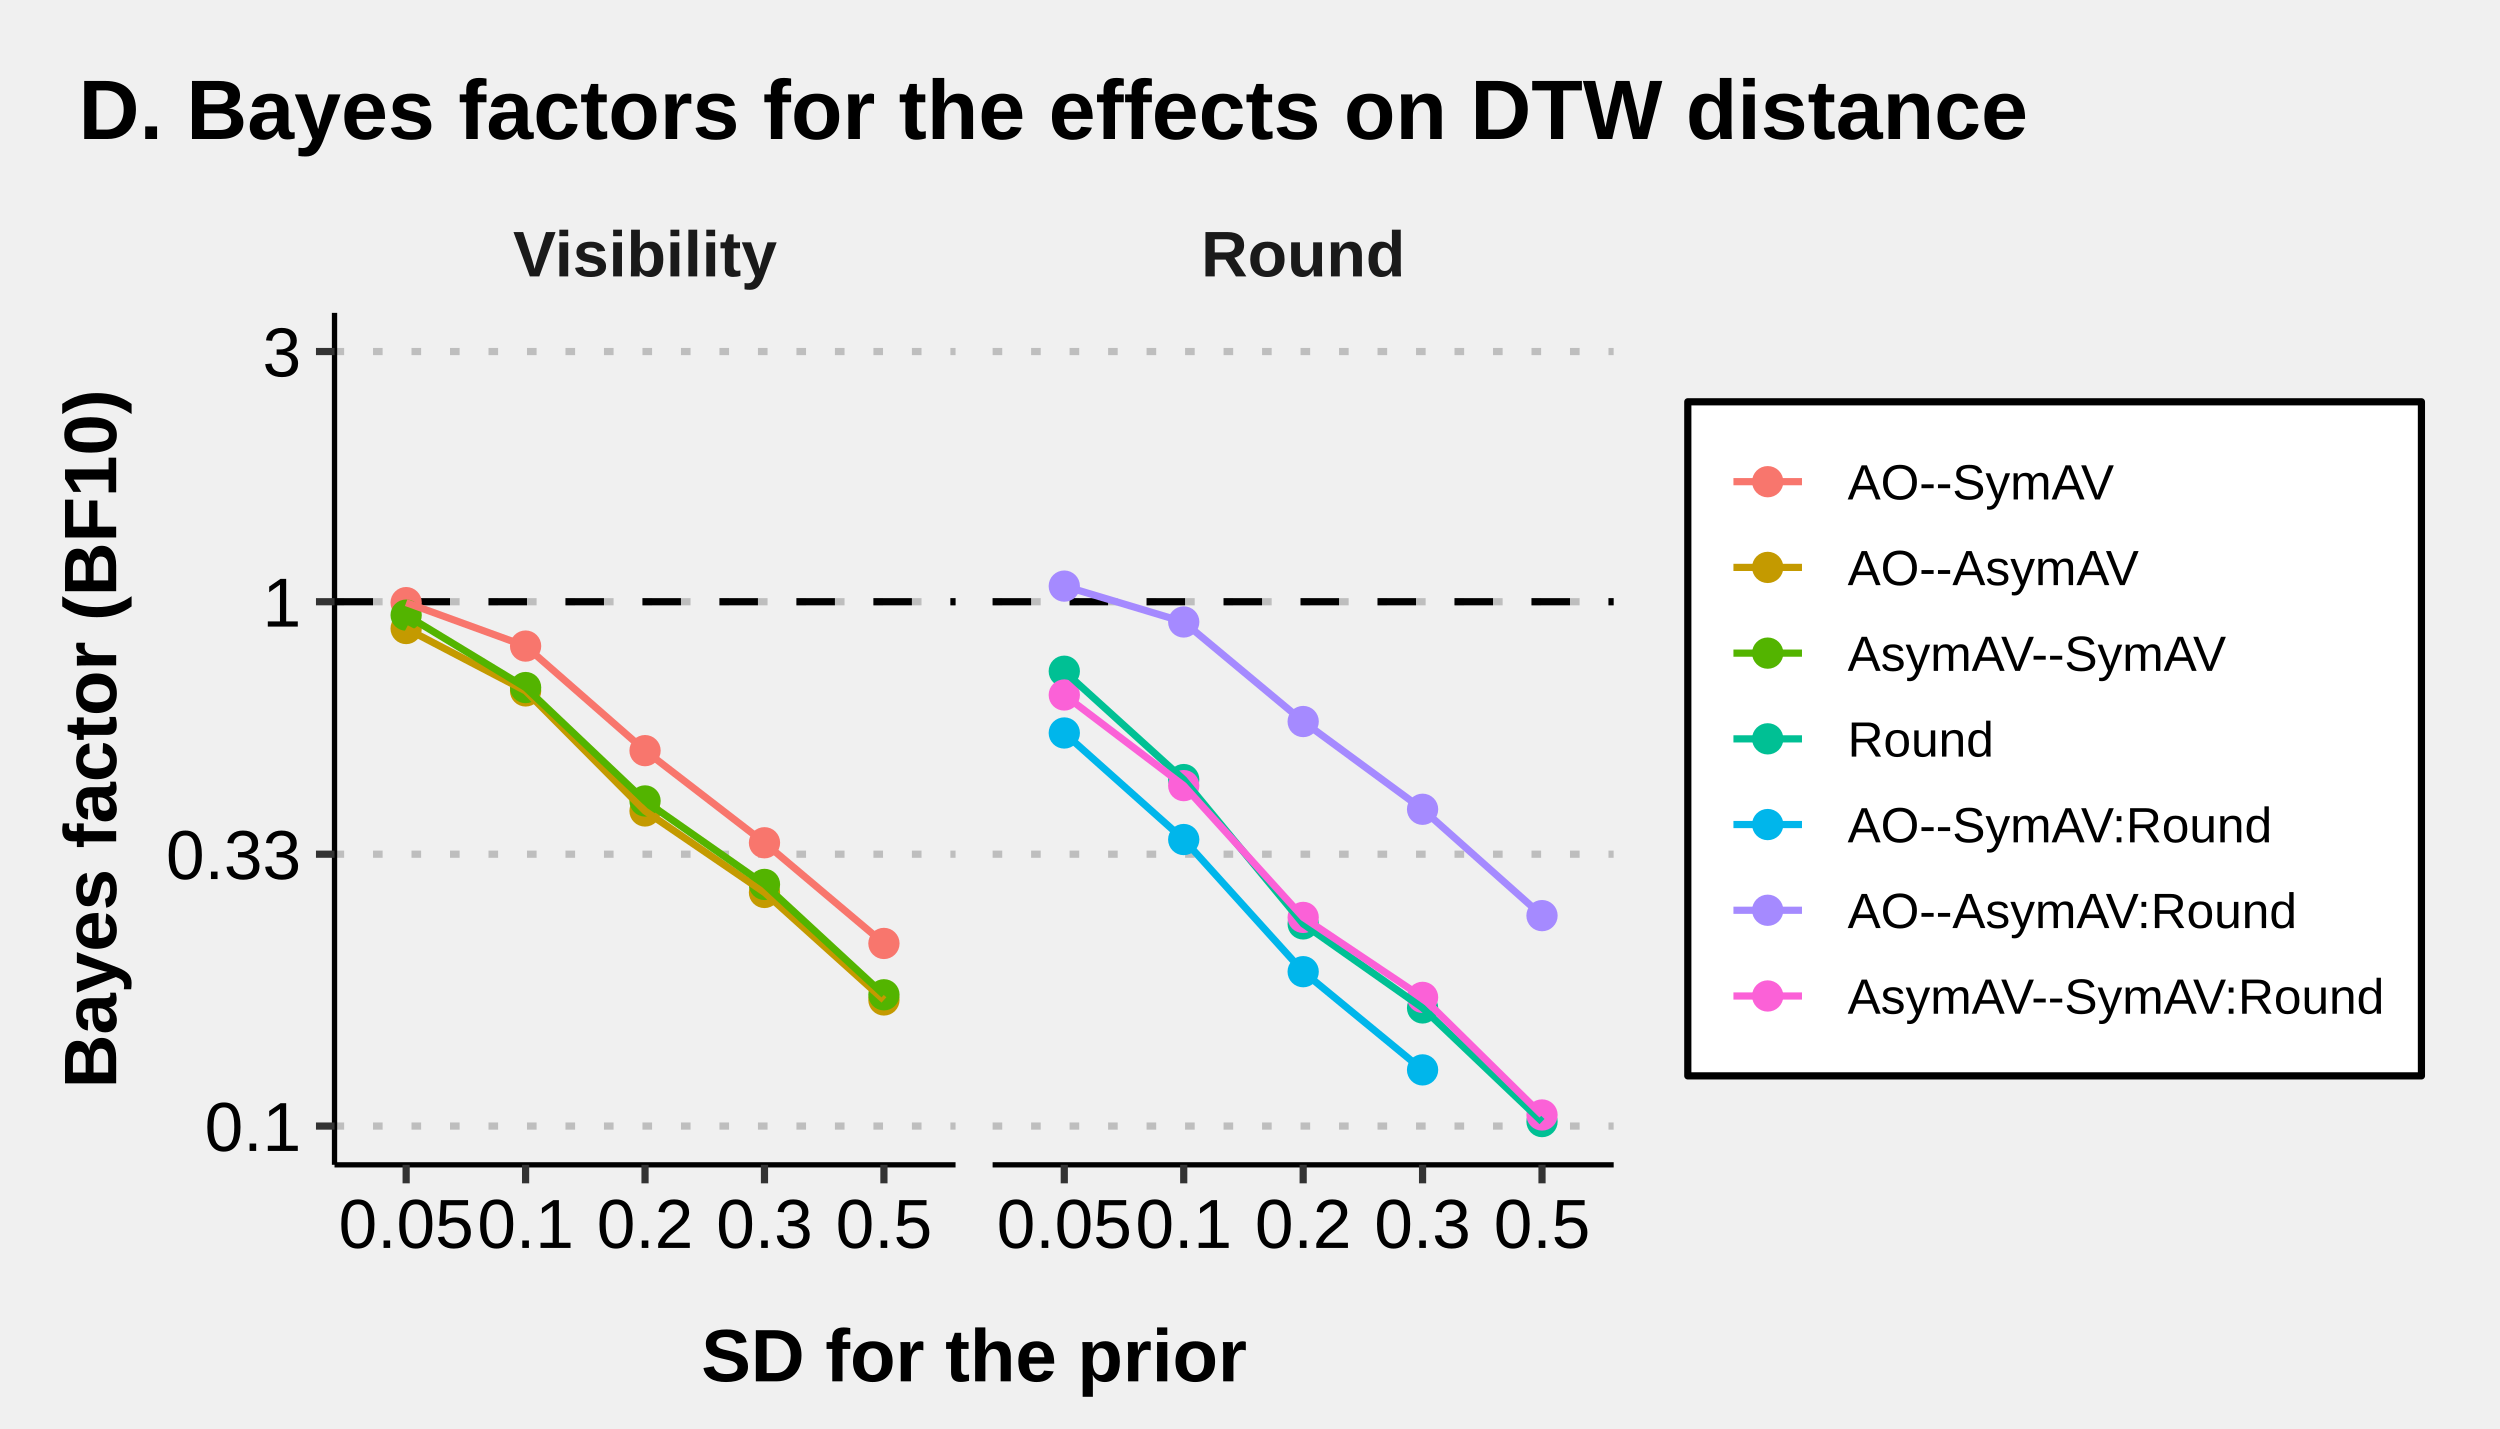
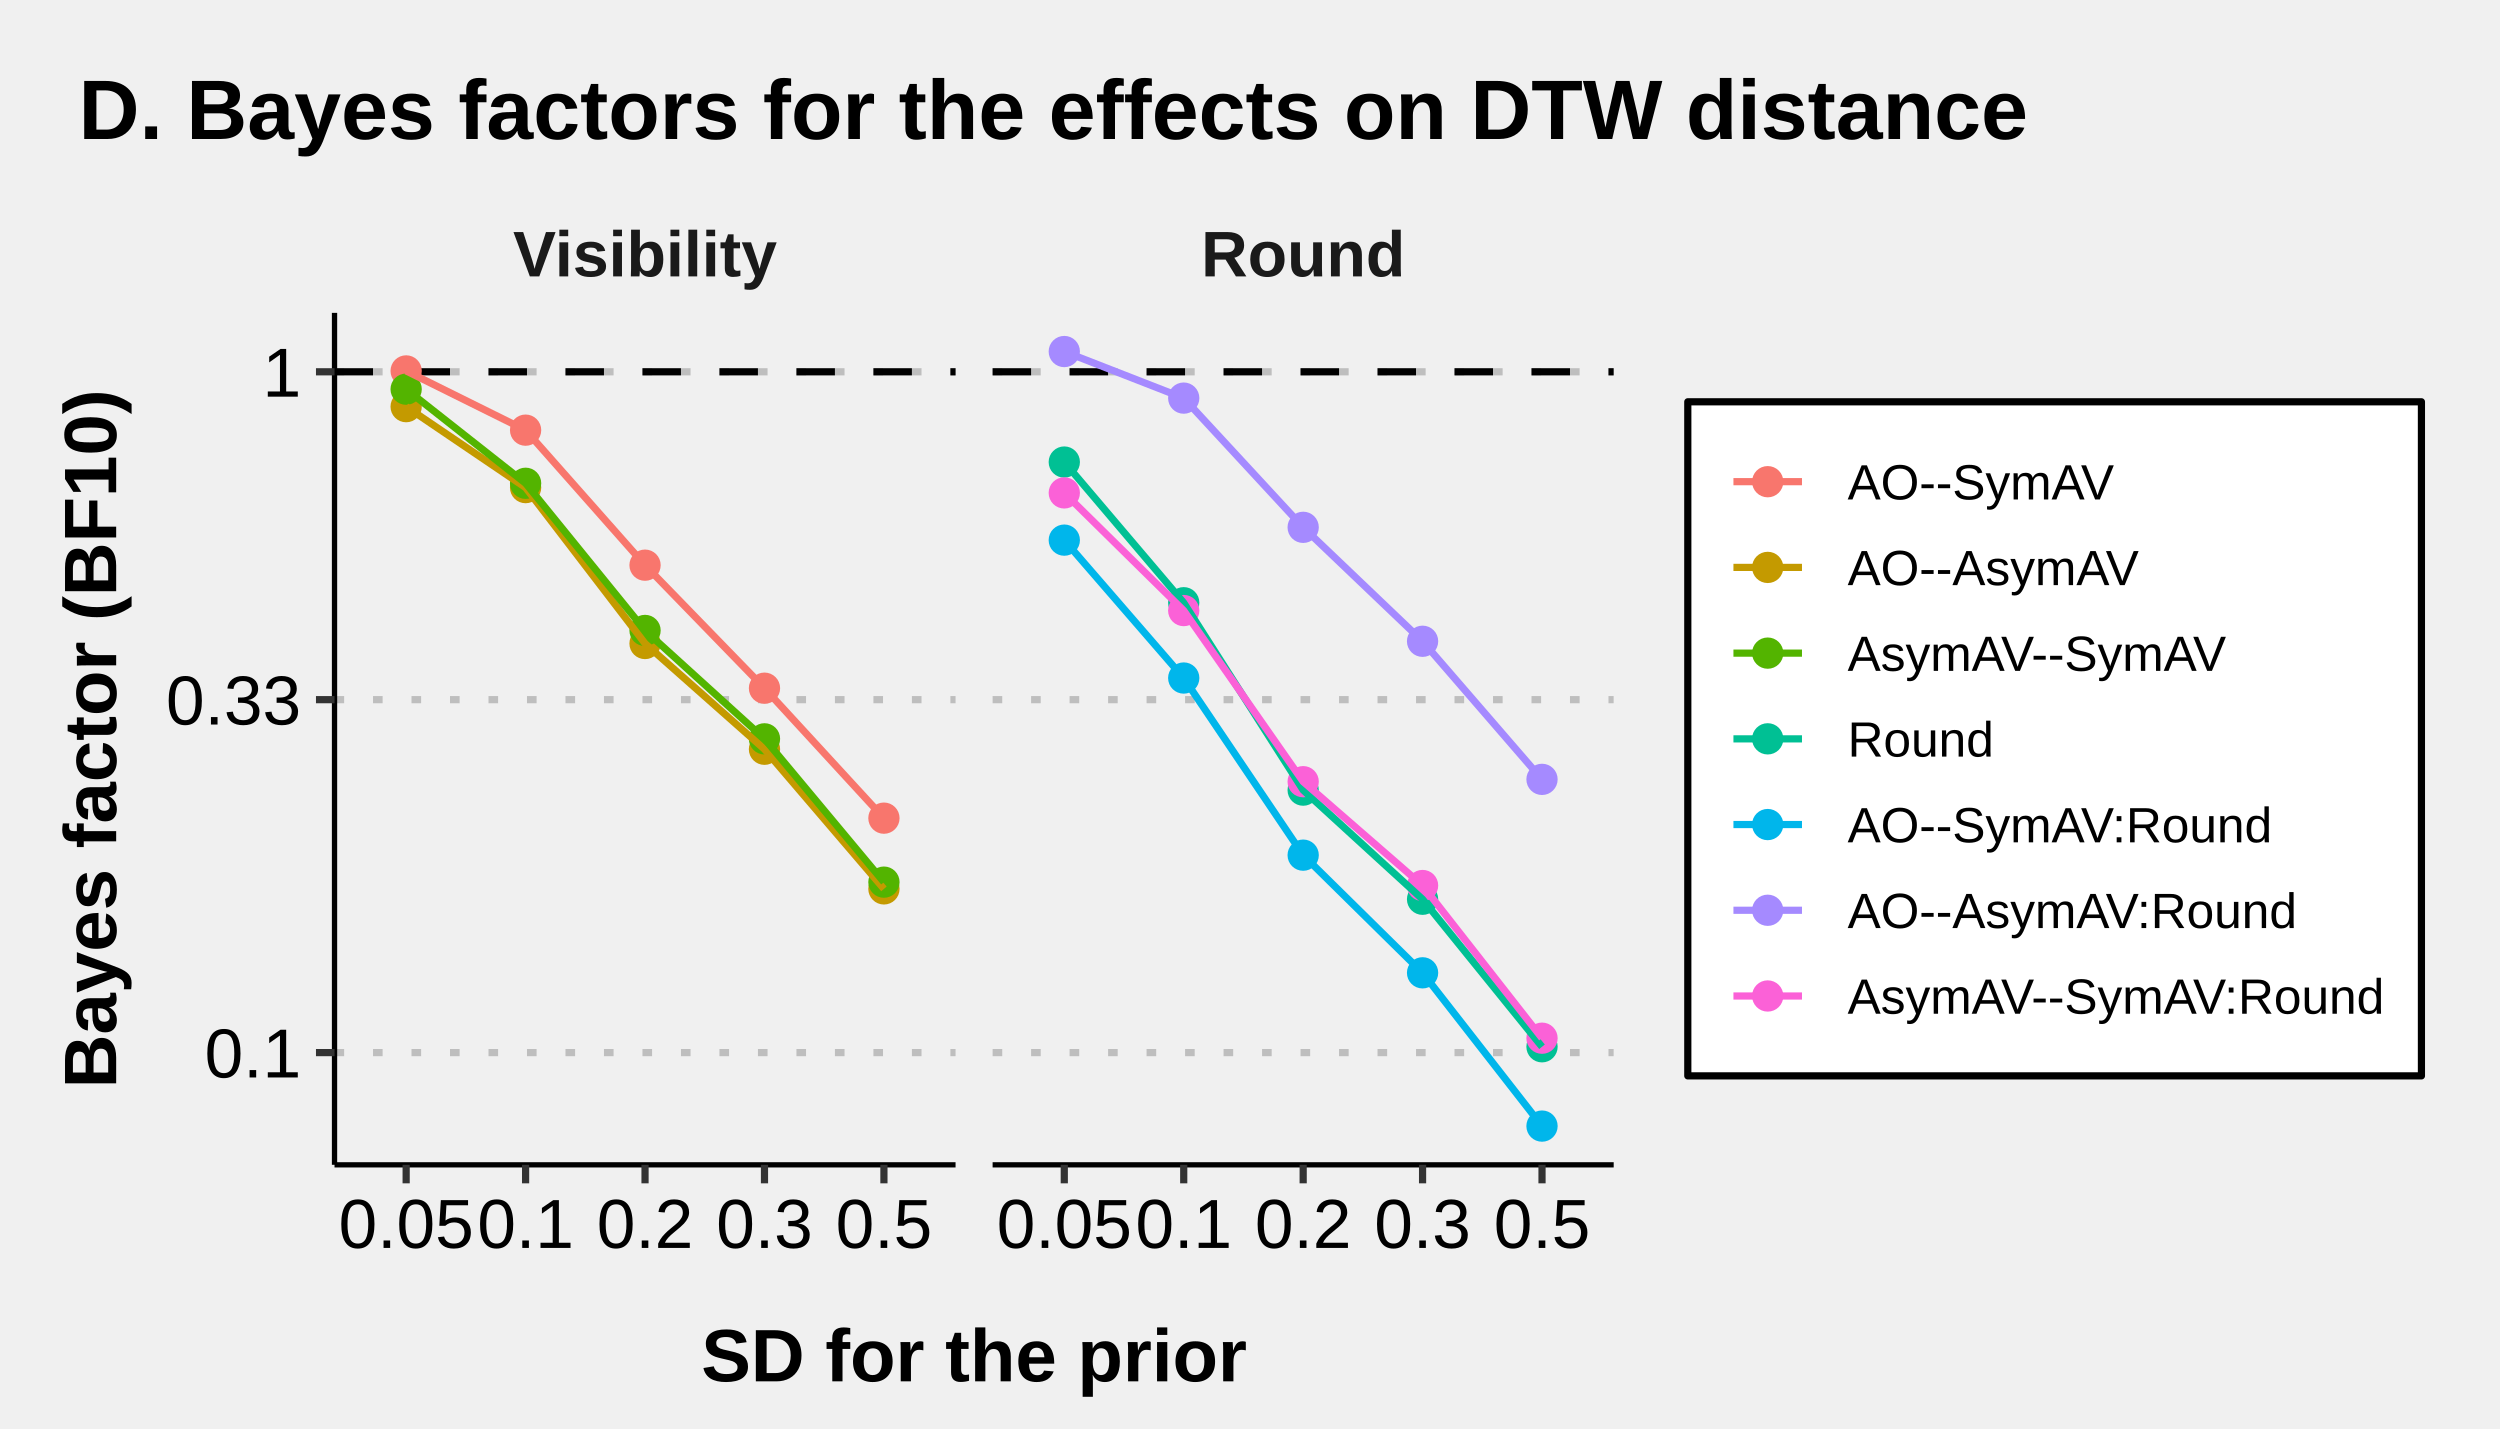
<svg xmlns="http://www.w3.org/2000/svg" width="504.00pt" height="288.00pt" viewBox="0 0 504.00 288.00">
  <g class="svglite">
    <defs>
      <style type="text/css">
    .svglite line, .svglite polyline, .svglite polygon, .svglite path, .svglite rect, .svglite circle {
      fill: none;
      stroke: #000000;
      stroke-linecap: round;
      stroke-linejoin: round;
      stroke-miterlimit: 10.00;
    }
    .svglite text {
      white-space: pre;
    }
    .svglite g.glyphgroup path {
      fill: inherit;
      stroke: none;
    }
  </style>
    </defs>
    <rect width="100%" height="100%" style="stroke: none; fill: none;" />
    <defs>
      <clipPath id="cpMC4wMHw1MDQuMDB8MC4wMHwyODguMDA=">
        <rect x="0.00" y="0.00" width="504.00" height="288.00" />
      </clipPath>
    </defs>
    <g clip-path="url(#cpMC4wMHw1MDQuMDB8MC4wMHwyODguMDA=)">
</g>
    <defs>
      <clipPath id="cpNjcuNDR8MTkyLjY0fDYzLjA3fDIzNC44Mw==">
        <rect x="67.44" y="63.07" width="125.20" height="171.76" />
      </clipPath>
    </defs>
    <g clip-path="url(#cpNjcuNDR8MTkyLjY0fDYzLjA3fDIzNC44Mw==)">
-       <polyline points="67.44,227.02 192.64,227.02 " style="stroke-width: 1.45; stroke: #BEBEBE; stroke-dasharray: 1.94,5.82; stroke-linecap: butt;" />
-       <polyline points="67.44,172.21 192.64,172.21 " style="stroke-width: 1.45; stroke: #BEBEBE; stroke-dasharray: 1.94,5.82; stroke-linecap: butt;" />
-       <polyline points="67.44,121.31 192.64,121.31 " style="stroke-width: 1.45; stroke: #BEBEBE; stroke-dasharray: 1.94,5.82; stroke-linecap: butt;" />
-       <polyline points="67.44,70.87 192.64,70.87 " style="stroke-width: 1.45; stroke: #BEBEBE; stroke-dasharray: 1.94,5.82; stroke-linecap: butt;" />
-       <line x1="67.44" y1="121.31" x2="192.64" y2="121.31" style="stroke-width: 1.45; stroke-dasharray: 7.76,7.76; stroke-linecap: butt;" />
-       <circle cx="81.88" cy="121.49" r="2.67" style="stroke-width: 0.97; stroke: #F8766D; fill: #F8766D;" />
-       <circle cx="105.96" cy="130.25" r="2.67" style="stroke-width: 0.97; stroke: #F8766D; fill: #F8766D;" />
-       <circle cx="130.04" cy="151.33" r="2.67" style="stroke-width: 0.97; stroke: #F8766D; fill: #F8766D;" />
-       <circle cx="154.12" cy="169.90" r="2.67" style="stroke-width: 0.97; stroke: #F8766D; fill: #F8766D;" />
-       <circle cx="178.20" cy="190.20" r="2.67" style="stroke-width: 0.97; stroke: #F8766D; fill: #F8766D;" />
-       <circle cx="81.88" cy="126.71" r="2.67" style="stroke-width: 0.97; stroke: #C49A00; fill: #C49A00;" />
-       <circle cx="105.96" cy="139.29" r="2.67" style="stroke-width: 0.97; stroke: #C49A00; fill: #C49A00;" />
-       <circle cx="130.04" cy="163.49" r="2.67" style="stroke-width: 0.97; stroke: #C49A00; fill: #C49A00;" />
-       <circle cx="154.12" cy="179.92" r="2.67" style="stroke-width: 0.97; stroke: #C49A00; fill: #C49A00;" />
-       <circle cx="178.20" cy="201.59" r="2.67" style="stroke-width: 0.97; stroke: #C49A00; fill: #C49A00;" />
-       <circle cx="81.88" cy="124.01" r="2.67" style="stroke-width: 0.97; stroke: #53B400; fill: #53B400;" />
-       <circle cx="105.96" cy="138.61" r="2.67" style="stroke-width: 0.97; stroke: #53B400; fill: #53B400;" />
-       <circle cx="130.04" cy="161.47" r="2.67" style="stroke-width: 0.97; stroke: #53B400; fill: #53B400;" />
-       <circle cx="154.12" cy="178.30" r="2.67" style="stroke-width: 0.97; stroke: #53B400; fill: #53B400;" />
-       <circle cx="178.20" cy="200.55" r="2.67" style="stroke-width: 0.97; stroke: #53B400; fill: #53B400;" />
-       <polyline points="81.88,121.49 105.96,130.25 130.04,151.33 154.12,169.90 178.20,190.20 " style="stroke-width: 1.45; stroke: #F8766D; stroke-linecap: butt;" />
-       <polyline points="81.88,126.71 105.96,139.29 130.04,163.49 154.12,179.92 178.20,201.59 " style="stroke-width: 1.45; stroke: #C49A00; stroke-linecap: butt;" />
-       <polyline points="81.88,124.01 105.96,138.61 130.04,161.47 154.12,178.30 178.20,200.55 " style="stroke-width: 1.45; stroke: #53B400; stroke-linecap: butt;" />
+       <polyline points="67.44,212.21 192.64,212.21 " style="stroke-width: 1.45; stroke: #BEBEBE; stroke-dasharray: 1.94,5.82; stroke-linecap: butt;" />
+       <polyline points="67.44,141.05 192.64,141.05 " style="stroke-width: 1.45; stroke: #BEBEBE; stroke-dasharray: 1.94,5.82; stroke-linecap: butt;" />
+       <polyline points="67.44,74.96 192.64,74.96 " style="stroke-width: 1.45; stroke: #BEBEBE; stroke-dasharray: 1.94,5.82; stroke-linecap: butt;" />
+       <line x1="67.44" y1="74.96" x2="192.64" y2="74.96" style="stroke-width: 1.45; stroke-dasharray: 7.76,7.76; stroke-linecap: butt;" />
+       <circle cx="81.88" cy="74.78" r="2.67" style="stroke-width: 0.97; stroke: #F8766D; fill: #F8766D;" />
+       <circle cx="105.96" cy="86.72" r="2.67" style="stroke-width: 0.97; stroke: #F8766D; fill: #F8766D;" />
+       <circle cx="130.04" cy="113.94" r="2.67" style="stroke-width: 0.97; stroke: #F8766D; fill: #F8766D;" />
+       <circle cx="154.12" cy="138.74" r="2.67" style="stroke-width: 0.97; stroke: #F8766D; fill: #F8766D;" />
+       <circle cx="178.20" cy="164.94" r="2.67" style="stroke-width: 0.97; stroke: #F8766D; fill: #F8766D;" />
+       <circle cx="81.88" cy="81.98" r="2.67" style="stroke-width: 0.97; stroke: #C49A00; fill: #C49A00;" />
+       <circle cx="105.96" cy="98.30" r="2.67" style="stroke-width: 0.97; stroke: #C49A00; fill: #C49A00;" />
+       <circle cx="130.04" cy="129.73" r="2.67" style="stroke-width: 0.97; stroke: #C49A00; fill: #C49A00;" />
+       <circle cx="154.12" cy="151.05" r="2.67" style="stroke-width: 0.97; stroke: #C49A00; fill: #C49A00;" />
+       <circle cx="178.20" cy="179.20" r="2.67" style="stroke-width: 0.97; stroke: #C49A00; fill: #C49A00;" />
+       <circle cx="81.88" cy="78.46" r="2.67" style="stroke-width: 0.97; stroke: #53B400; fill: #53B400;" />
+       <circle cx="105.96" cy="97.43" r="2.67" style="stroke-width: 0.97; stroke: #53B400; fill: #53B400;" />
+       <circle cx="130.04" cy="127.10" r="2.67" style="stroke-width: 0.97; stroke: #53B400; fill: #53B400;" />
+       <circle cx="154.12" cy="148.95" r="2.67" style="stroke-width: 0.97; stroke: #53B400; fill: #53B400;" />
+       <circle cx="178.20" cy="177.84" r="2.67" style="stroke-width: 0.97; stroke: #53B400; fill: #53B400;" />
+       <polyline points="81.88,74.78 105.96,86.72 130.04,113.94 154.12,138.74 178.20,164.94 " style="stroke-width: 1.45; stroke: #F8766D; stroke-linecap: butt;" />
+       <polyline points="81.88,81.98 105.96,98.30 130.04,129.73 154.12,151.05 178.20,179.20 " style="stroke-width: 1.45; stroke: #C49A00; stroke-linecap: butt;" />
+       <polyline points="81.88,78.46 105.96,97.43 130.04,127.10 154.12,148.95 178.20,177.84 " style="stroke-width: 1.45; stroke: #53B400; stroke-linecap: butt;" />
    </g>
    <g clip-path="url(#cpMC4wMHw1MDQuMDB8MC4wMHwyODguMDA=)">
</g>
    <defs>
      <clipPath id="cpMjAwLjExfDMyNS4zMnw2My4wN3wyMzQuODM=">
        <rect x="200.11" y="63.07" width="125.20" height="171.76" />
      </clipPath>
    </defs>
    <g clip-path="url(#cpMjAwLjExfDMyNS4zMnw2My4wN3wyMzQuODM=)">
-       <polyline points="200.11,227.02 325.32,227.02 " style="stroke-width: 1.45; stroke: #BEBEBE; stroke-dasharray: 1.94,5.82; stroke-linecap: butt;" />
-       <polyline points="200.11,172.21 325.32,172.21 " style="stroke-width: 1.45; stroke: #BEBEBE; stroke-dasharray: 1.94,5.82; stroke-linecap: butt;" />
-       <polyline points="200.11,121.31 325.32,121.31 " style="stroke-width: 1.45; stroke: #BEBEBE; stroke-dasharray: 1.94,5.82; stroke-linecap: butt;" />
-       <polyline points="200.11,70.87 325.32,70.87 " style="stroke-width: 1.45; stroke: #BEBEBE; stroke-dasharray: 1.94,5.82; stroke-linecap: butt;" />
-       <line x1="200.11" y1="121.31" x2="325.32" y2="121.31" style="stroke-width: 1.45; stroke-dasharray: 7.76,7.76; stroke-linecap: butt;" />
-       <circle cx="214.56" cy="135.32" r="2.67" style="stroke-width: 0.97; stroke: #00C094; fill: #00C094;" />
-       <circle cx="238.64" cy="157.16" r="2.67" style="stroke-width: 0.97; stroke: #00C094; fill: #00C094;" />
-       <circle cx="262.72" cy="186.26" r="2.67" style="stroke-width: 0.97; stroke: #00C094; fill: #00C094;" />
-       <circle cx="286.79" cy="203.20" r="2.67" style="stroke-width: 0.97; stroke: #00C094; fill: #00C094;" />
-       <circle cx="310.87" cy="226.11" r="2.67" style="stroke-width: 0.97; stroke: #00C094; fill: #00C094;" />
-       <circle cx="214.56" cy="147.77" r="2.67" style="stroke-width: 0.97; stroke: #00B6EB; fill: #00B6EB;" />
-       <circle cx="238.64" cy="169.25" r="2.67" style="stroke-width: 0.97; stroke: #00B6EB; fill: #00B6EB;" />
-       <circle cx="262.72" cy="195.89" r="2.67" style="stroke-width: 0.97; stroke: #00B6EB; fill: #00B6EB;" />
-       <circle cx="286.79" cy="215.69" r="2.67" style="stroke-width: 0.97; stroke: #00B6EB; fill: #00B6EB;" />
-       <circle cx="214.56" cy="118.16" r="2.67" style="stroke-width: 0.97; stroke: #A58AFF; fill: #A58AFF;" />
-       <circle cx="238.64" cy="125.39" r="2.67" style="stroke-width: 0.97; stroke: #A58AFF; fill: #A58AFF;" />
-       <circle cx="262.72" cy="145.46" r="2.67" style="stroke-width: 0.97; stroke: #A58AFF; fill: #A58AFF;" />
-       <circle cx="286.79" cy="163.15" r="2.67" style="stroke-width: 0.97; stroke: #A58AFF; fill: #A58AFF;" />
-       <circle cx="310.87" cy="184.59" r="2.67" style="stroke-width: 0.97; stroke: #A58AFF; fill: #A58AFF;" />
-       <circle cx="214.56" cy="140.11" r="2.67" style="stroke-width: 0.97; stroke: #FB61D7; fill: #FB61D7;" />
-       <circle cx="238.64" cy="158.38" r="2.67" style="stroke-width: 0.97; stroke: #FB61D7; fill: #FB61D7;" />
-       <circle cx="262.72" cy="184.95" r="2.67" style="stroke-width: 0.97; stroke: #FB61D7; fill: #FB61D7;" />
-       <circle cx="286.79" cy="201.07" r="2.67" style="stroke-width: 0.97; stroke: #FB61D7; fill: #FB61D7;" />
-       <circle cx="310.87" cy="224.78" r="2.67" style="stroke-width: 0.97; stroke: #FB61D7; fill: #FB61D7;" />
-       <polyline points="214.56,135.32 238.64,157.16 262.72,186.26 286.79,203.20 310.87,226.11 " style="stroke-width: 1.45; stroke: #00C094; stroke-linecap: butt;" />
-       <polyline points="214.56,147.77 238.64,169.25 262.72,195.89 286.79,215.69 " style="stroke-width: 1.45; stroke: #00B6EB; stroke-linecap: butt;" />
-       <polyline points="214.56,118.16 238.64,125.39 262.72,145.46 286.79,163.15 310.87,184.59 " style="stroke-width: 1.45; stroke: #A58AFF; stroke-linecap: butt;" />
-       <polyline points="214.56,140.11 238.64,158.38 262.72,184.95 286.79,201.07 310.87,224.78 " style="stroke-width: 1.45; stroke: #FB61D7; stroke-linecap: butt;" />
+       <polyline points="200.11,212.21 325.32,212.21 " style="stroke-width: 1.45; stroke: #BEBEBE; stroke-dasharray: 1.94,5.82; stroke-linecap: butt;" />
+       <polyline points="200.11,141.05 325.32,141.05 " style="stroke-width: 1.45; stroke: #BEBEBE; stroke-dasharray: 1.94,5.82; stroke-linecap: butt;" />
+       <polyline points="200.11,74.96 325.32,74.96 " style="stroke-width: 1.45; stroke: #BEBEBE; stroke-dasharray: 1.94,5.82; stroke-linecap: butt;" />
+       <line x1="200.11" y1="74.96" x2="325.32" y2="74.96" style="stroke-width: 1.45; stroke-dasharray: 7.76,7.76; stroke-linecap: butt;" />
+       <circle cx="214.56" cy="93.15" r="2.67" style="stroke-width: 0.97; stroke: #00C094; fill: #00C094;" />
+       <circle cx="238.64" cy="121.51" r="2.67" style="stroke-width: 0.97; stroke: #00C094; fill: #00C094;" />
+       <circle cx="262.72" cy="159.29" r="2.67" style="stroke-width: 0.97; stroke: #00C094; fill: #00C094;" />
+       <circle cx="286.79" cy="181.29" r="2.67" style="stroke-width: 0.97; stroke: #00C094; fill: #00C094;" />
+       <circle cx="310.87" cy="211.03" r="2.67" style="stroke-width: 0.97; stroke: #00C094; fill: #00C094;" />
+       <circle cx="214.56" cy="108.89" r="2.67" style="stroke-width: 0.97; stroke: #00B6EB; fill: #00B6EB;" />
+       <circle cx="238.64" cy="136.69" r="2.67" style="stroke-width: 0.97; stroke: #00B6EB; fill: #00B6EB;" />
+       <circle cx="262.72" cy="172.40" r="2.67" style="stroke-width: 0.97; stroke: #00B6EB; fill: #00B6EB;" />
+       <circle cx="286.79" cy="196.12" r="2.67" style="stroke-width: 0.97; stroke: #00B6EB; fill: #00B6EB;" />
+       <circle cx="310.87" cy="227.02" r="2.67" style="stroke-width: 0.97; stroke: #00B6EB; fill: #00B6EB;" />
+       <circle cx="214.56" cy="70.87" r="2.67" style="stroke-width: 0.97; stroke: #A58AFF; fill: #A58AFF;" />
+       <circle cx="238.64" cy="80.26" r="2.67" style="stroke-width: 0.97; stroke: #A58AFF; fill: #A58AFF;" />
+       <circle cx="262.72" cy="106.31" r="2.67" style="stroke-width: 0.97; stroke: #A58AFF; fill: #A58AFF;" />
+       <circle cx="286.79" cy="129.28" r="2.67" style="stroke-width: 0.97; stroke: #A58AFF; fill: #A58AFF;" />
+       <circle cx="310.87" cy="157.12" r="2.67" style="stroke-width: 0.97; stroke: #A58AFF; fill: #A58AFF;" />
+       <circle cx="214.56" cy="99.37" r="2.67" style="stroke-width: 0.97; stroke: #FB61D7; fill: #FB61D7;" />
+       <circle cx="238.64" cy="123.09" r="2.67" style="stroke-width: 0.97; stroke: #FB61D7; fill: #FB61D7;" />
+       <circle cx="262.72" cy="157.59" r="2.67" style="stroke-width: 0.97; stroke: #FB61D7; fill: #FB61D7;" />
+       <circle cx="286.79" cy="178.52" r="2.67" style="stroke-width: 0.97; stroke: #FB61D7; fill: #FB61D7;" />
+       <circle cx="310.87" cy="209.30" r="2.67" style="stroke-width: 0.97; stroke: #FB61D7; fill: #FB61D7;" />
+       <polyline points="214.56,93.15 238.64,121.51 262.72,159.29 286.79,181.29 310.87,211.03 " style="stroke-width: 1.45; stroke: #00C094; stroke-linecap: butt;" />
+       <polyline points="214.56,108.89 238.64,136.69 262.72,172.40 286.79,196.12 310.87,227.02 " style="stroke-width: 1.45; stroke: #00B6EB; stroke-linecap: butt;" />
+       <polyline points="214.56,70.87 238.64,80.26 262.72,106.31 286.79,129.28 310.87,157.12 " style="stroke-width: 1.45; stroke: #A58AFF; stroke-linecap: butt;" />
+       <polyline points="214.56,99.37 238.64,123.09 262.72,157.59 286.79,178.52 310.87,209.30 " style="stroke-width: 1.45; stroke: #FB61D7; stroke-linecap: butt;" />
    </g>
    <g clip-path="url(#cpMC4wMHw1MDQuMDB8MC4wMHwyODguMDA=)">
</g>
    <defs>
      <clipPath id="cpNjcuNDR8MTkyLjY0fDM5LjA3fDYzLjA3">
        <rect x="67.44" y="39.07" width="125.20" height="24.00" />
      </clipPath>
    </defs>
    <g clip-path="url(#cpNjcuNDR8MTkyLjY0fDM5LjA3fDYzLjA3)">
      <text x="130.04" y="55.72" text-anchor="middle" style="font-size: 13.00px; font-weight: bold;fill: #1A1A1A; font-family: &quot;Arial&quot;;" textLength="53.22px" lengthAdjust="spacingAndGlyphs">Visibility</text>
    </g>
    <g clip-path="url(#cpMC4wMHw1MDQuMDB8MC4wMHwyODguMDA=)">
</g>
    <defs>
      <clipPath id="cpMjAwLjExfDMyNS4zMnwzOS4wN3w2My4wNw==">
        <rect x="200.11" y="39.07" width="125.20" height="24.00" />
      </clipPath>
    </defs>
    <g clip-path="url(#cpMjAwLjExfDMyNS4zMnwzOS4wN3w2My4wNw==)">
      <text x="262.72" y="55.72" text-anchor="middle" style="font-size: 13.00px; font-weight: bold;fill: #1A1A1A; font-family: &quot;Arial&quot;;" textLength="41.14px" lengthAdjust="spacingAndGlyphs">Round</text>
    </g>
    <g clip-path="url(#cpMC4wMHw1MDQuMDB8MC4wMHwyODguMDA=)">
      <polyline points="67.44,234.83 192.64,234.83 " style="stroke-width: 1.07; stroke-linecap: butt;" />
      <polyline points="81.88,238.56 81.88,234.83 " style="stroke-width: 1.45; stroke: #333333; stroke-linecap: butt;" />
      <polyline points="105.96,238.56 105.96,234.83 " style="stroke-width: 1.45; stroke: #333333; stroke-linecap: butt;" />
      <polyline points="130.04,238.56 130.04,234.83 " style="stroke-width: 1.45; stroke: #333333; stroke-linecap: butt;" />
      <polyline points="154.12,238.56 154.12,234.83 " style="stroke-width: 1.45; stroke: #333333; stroke-linecap: butt;" />
      <polyline points="178.20,238.56 178.20,234.83 " style="stroke-width: 1.45; stroke: #333333; stroke-linecap: butt;" />
      <text x="81.88" y="251.58" text-anchor="middle" style="font-size: 14.00px; font-family: &quot;Arial&quot;;" textLength="27.23px" lengthAdjust="spacingAndGlyphs">0.05</text>
      <text x="105.96" y="251.58" text-anchor="middle" style="font-size: 14.00px; font-family: &quot;Arial&quot;;" textLength="19.45px" lengthAdjust="spacingAndGlyphs">0.1</text>
      <text x="130.04" y="251.58" text-anchor="middle" style="font-size: 14.00px; font-family: &quot;Arial&quot;;" textLength="19.45px" lengthAdjust="spacingAndGlyphs">0.2</text>
      <text x="154.12" y="251.58" text-anchor="middle" style="font-size: 14.00px; font-family: &quot;Arial&quot;;" textLength="19.45px" lengthAdjust="spacingAndGlyphs">0.3</text>
      <text x="178.20" y="251.58" text-anchor="middle" style="font-size: 14.00px; font-family: &quot;Arial&quot;;" textLength="19.45px" lengthAdjust="spacingAndGlyphs">0.5</text>
      <polyline points="200.11,234.83 325.32,234.83 " style="stroke-width: 1.07; stroke-linecap: butt;" />
      <polyline points="214.56,238.56 214.56,234.83 " style="stroke-width: 1.45; stroke: #333333; stroke-linecap: butt;" />
      <polyline points="238.64,238.56 238.64,234.83 " style="stroke-width: 1.45; stroke: #333333; stroke-linecap: butt;" />
      <polyline points="262.72,238.56 262.72,234.83 " style="stroke-width: 1.45; stroke: #333333; stroke-linecap: butt;" />
      <polyline points="286.79,238.56 286.79,234.83 " style="stroke-width: 1.45; stroke: #333333; stroke-linecap: butt;" />
      <polyline points="310.87,238.56 310.87,234.83 " style="stroke-width: 1.45; stroke: #333333; stroke-linecap: butt;" />
      <text x="214.56" y="251.58" text-anchor="middle" style="font-size: 14.00px; font-family: &quot;Arial&quot;;" textLength="27.23px" lengthAdjust="spacingAndGlyphs">0.05</text>
      <text x="238.64" y="251.58" text-anchor="middle" style="font-size: 14.00px; font-family: &quot;Arial&quot;;" textLength="19.45px" lengthAdjust="spacingAndGlyphs">0.1</text>
      <text x="262.72" y="251.58" text-anchor="middle" style="font-size: 14.00px; font-family: &quot;Arial&quot;;" textLength="19.45px" lengthAdjust="spacingAndGlyphs">0.2</text>
      <text x="286.79" y="251.58" text-anchor="middle" style="font-size: 14.00px; font-family: &quot;Arial&quot;;" textLength="19.45px" lengthAdjust="spacingAndGlyphs">0.3</text>
      <text x="310.87" y="251.58" text-anchor="middle" style="font-size: 14.00px; font-family: &quot;Arial&quot;;" textLength="19.45px" lengthAdjust="spacingAndGlyphs">0.5</text>
      <polyline points="67.44,234.83 67.44,63.07 " style="stroke-width: 1.07; stroke-linecap: butt;" />
-       <text x="60.71" y="232.03" text-anchor="end" style="font-size: 14.00px; font-family: &quot;Arial&quot;;" textLength="19.45px" lengthAdjust="spacingAndGlyphs">0.1</text>
-       <text x="60.71" y="177.22" text-anchor="end" style="font-size: 14.00px; font-family: &quot;Arial&quot;;" textLength="27.23px" lengthAdjust="spacingAndGlyphs">0.33</text>
-       <text x="60.71" y="126.32" text-anchor="end" style="font-size: 14.00px; font-family: &quot;Arial&quot;;" textLength="7.78px" lengthAdjust="spacingAndGlyphs">1</text>
-       <text x="60.71" y="75.88" text-anchor="end" style="font-size: 14.00px; font-family: &quot;Arial&quot;;" textLength="7.78px" lengthAdjust="spacingAndGlyphs">3</text>
-       <polyline points="63.70,227.02 67.44,227.02 " style="stroke-width: 1.45; stroke: #333333; stroke-linecap: butt;" />
-       <polyline points="63.70,172.21 67.44,172.21 " style="stroke-width: 1.45; stroke: #333333; stroke-linecap: butt;" />
-       <polyline points="63.70,121.31 67.44,121.31 " style="stroke-width: 1.45; stroke: #333333; stroke-linecap: butt;" />
-       <polyline points="63.70,70.87 67.44,70.87 " style="stroke-width: 1.45; stroke: #333333; stroke-linecap: butt;" />
+       <text x="60.71" y="217.22" text-anchor="end" style="font-size: 14.00px; font-family: &quot;Arial&quot;;" textLength="19.45px" lengthAdjust="spacingAndGlyphs">0.1</text>
+       <text x="60.71" y="146.06" text-anchor="end" style="font-size: 14.00px; font-family: &quot;Arial&quot;;" textLength="27.23px" lengthAdjust="spacingAndGlyphs">0.33</text>
+       <text x="60.71" y="79.97" text-anchor="end" style="font-size: 14.00px; font-family: &quot;Arial&quot;;" textLength="7.78px" lengthAdjust="spacingAndGlyphs">1</text>
+       <polyline points="63.70,212.21 67.44,212.21 " style="stroke-width: 1.45; stroke: #333333; stroke-linecap: butt;" />
+       <polyline points="63.70,141.05 67.44,141.05 " style="stroke-width: 1.45; stroke: #333333; stroke-linecap: butt;" />
+       <polyline points="63.70,74.96 67.44,74.96 " style="stroke-width: 1.45; stroke: #333333; stroke-linecap: butt;" />
      <text x="196.38" y="278.48" text-anchor="middle" style="font-size: 15.00px; font-weight: bold; font-family: &quot;Arial&quot;;" textLength="110.02px" lengthAdjust="spacingAndGlyphs">SD for the prior</text>
      <text transform="translate(23.42,148.95) rotate(-90)" text-anchor="middle" style="font-size: 15.00px; font-weight: bold; font-family: &quot;Arial&quot;;" textLength="140.91px" lengthAdjust="spacingAndGlyphs">Bayes factor (BF10)</text>
      <rect x="340.26" y="81.00" width="147.90" height="135.90" style="stroke-width: 1.45; fill: #FFFFFF;" />
      <rect x="347.73" y="88.47" width="17.28" height="17.28" style="stroke-width: 1.45; stroke: none; fill: #FFFFFF;" />
      <circle cx="356.37" cy="97.11" r="2.67" style="stroke-width: 0.97; stroke: #F8766D; fill: #F8766D;" />
      <line x1="349.46" y1="97.11" x2="363.28" y2="97.11" style="stroke-width: 1.45; stroke: #F8766D; stroke-linecap: butt;" />
      <rect x="347.73" y="105.75" width="17.28" height="17.28" style="stroke-width: 1.45; stroke: none; fill: #FFFFFF;" />
      <circle cx="356.37" cy="114.39" r="2.67" style="stroke-width: 0.97; stroke: #C49A00; fill: #C49A00;" />
      <line x1="349.46" y1="114.39" x2="363.28" y2="114.39" style="stroke-width: 1.45; stroke: #C49A00; stroke-linecap: butt;" />
      <rect x="347.73" y="123.03" width="17.28" height="17.28" style="stroke-width: 1.45; stroke: none; fill: #FFFFFF;" />
      <circle cx="356.37" cy="131.67" r="2.67" style="stroke-width: 0.97; stroke: #53B400; fill: #53B400;" />
      <line x1="349.46" y1="131.67" x2="363.28" y2="131.67" style="stroke-width: 1.45; stroke: #53B400; stroke-linecap: butt;" />
      <rect x="347.73" y="140.31" width="17.28" height="17.28" style="stroke-width: 1.45; stroke: none; fill: #FFFFFF;" />
      <circle cx="356.37" cy="148.95" r="2.67" style="stroke-width: 0.97; stroke: #00C094; fill: #00C094;" />
      <line x1="349.46" y1="148.95" x2="363.28" y2="148.95" style="stroke-width: 1.45; stroke: #00C094; stroke-linecap: butt;" />
      <rect x="347.73" y="157.59" width="17.28" height="17.28" style="stroke-width: 1.45; stroke: none; fill: #FFFFFF;" />
      <circle cx="356.37" cy="166.23" r="2.67" style="stroke-width: 0.97; stroke: #00B6EB; fill: #00B6EB;" />
      <line x1="349.46" y1="166.23" x2="363.28" y2="166.23" style="stroke-width: 1.45; stroke: #00B6EB; stroke-linecap: butt;" />
      <rect x="347.73" y="174.87" width="17.28" height="17.28" style="stroke-width: 1.45; stroke: none; fill: #FFFFFF;" />
      <circle cx="356.37" cy="183.51" r="2.67" style="stroke-width: 0.97; stroke: #A58AFF; fill: #A58AFF;" />
      <line x1="349.46" y1="183.51" x2="363.28" y2="183.51" style="stroke-width: 1.45; stroke: #A58AFF; stroke-linecap: butt;" />
      <rect x="347.73" y="192.15" width="17.28" height="17.28" style="stroke-width: 1.45; stroke: none; fill: #FFFFFF;" />
      <circle cx="356.37" cy="200.79" r="2.67" style="stroke-width: 0.97; stroke: #FB61D7; fill: #FB61D7;" />
      <line x1="349.46" y1="200.79" x2="363.28" y2="200.79" style="stroke-width: 1.45; stroke: #FB61D7; stroke-linecap: butt;" />
      <text x="372.48" y="100.69" style="font-size: 10.00px; font-family: &quot;Arial&quot;;" textLength="53.72px" lengthAdjust="spacingAndGlyphs">AO--SymAV</text>
      <text x="372.48" y="117.97" style="font-size: 10.00px; font-family: &quot;Arial&quot;;" textLength="58.72px" lengthAdjust="spacingAndGlyphs">AO--AsymAV</text>
      <text x="372.48" y="135.25" style="font-size: 10.00px; font-family: &quot;Arial&quot;;" textLength="76.33px" lengthAdjust="spacingAndGlyphs">AsymAV--SymAV</text>
      <text x="372.48" y="152.53" style="font-size: 10.00px; font-family: &quot;Arial&quot;;" textLength="29.47px" lengthAdjust="spacingAndGlyphs">Round</text>
      <text x="372.48" y="169.81" style="font-size: 10.00px; font-family: &quot;Arial&quot;;" textLength="85.59px" lengthAdjust="spacingAndGlyphs">AO--SymAV:Round</text>
      <text x="372.48" y="187.09" style="font-size: 10.00px; font-family: &quot;Arial&quot;;" textLength="90.59px" lengthAdjust="spacingAndGlyphs">AO--AsymAV:Round</text>
      <text x="372.48" y="204.37" style="font-size: 10.00px; font-family: &quot;Arial&quot;;" textLength="108.20px" lengthAdjust="spacingAndGlyphs">AsymAV--SymAV:Round</text>
      <text x="15.84" y="28.02" style="font-size: 17.00px; font-weight: bold; font-family: &quot;Arial&quot;;" textLength="392.92px" lengthAdjust="spacingAndGlyphs">D. Bayes factors for the effects on DTW distance</text>
    </g>
  </g>
</svg>
